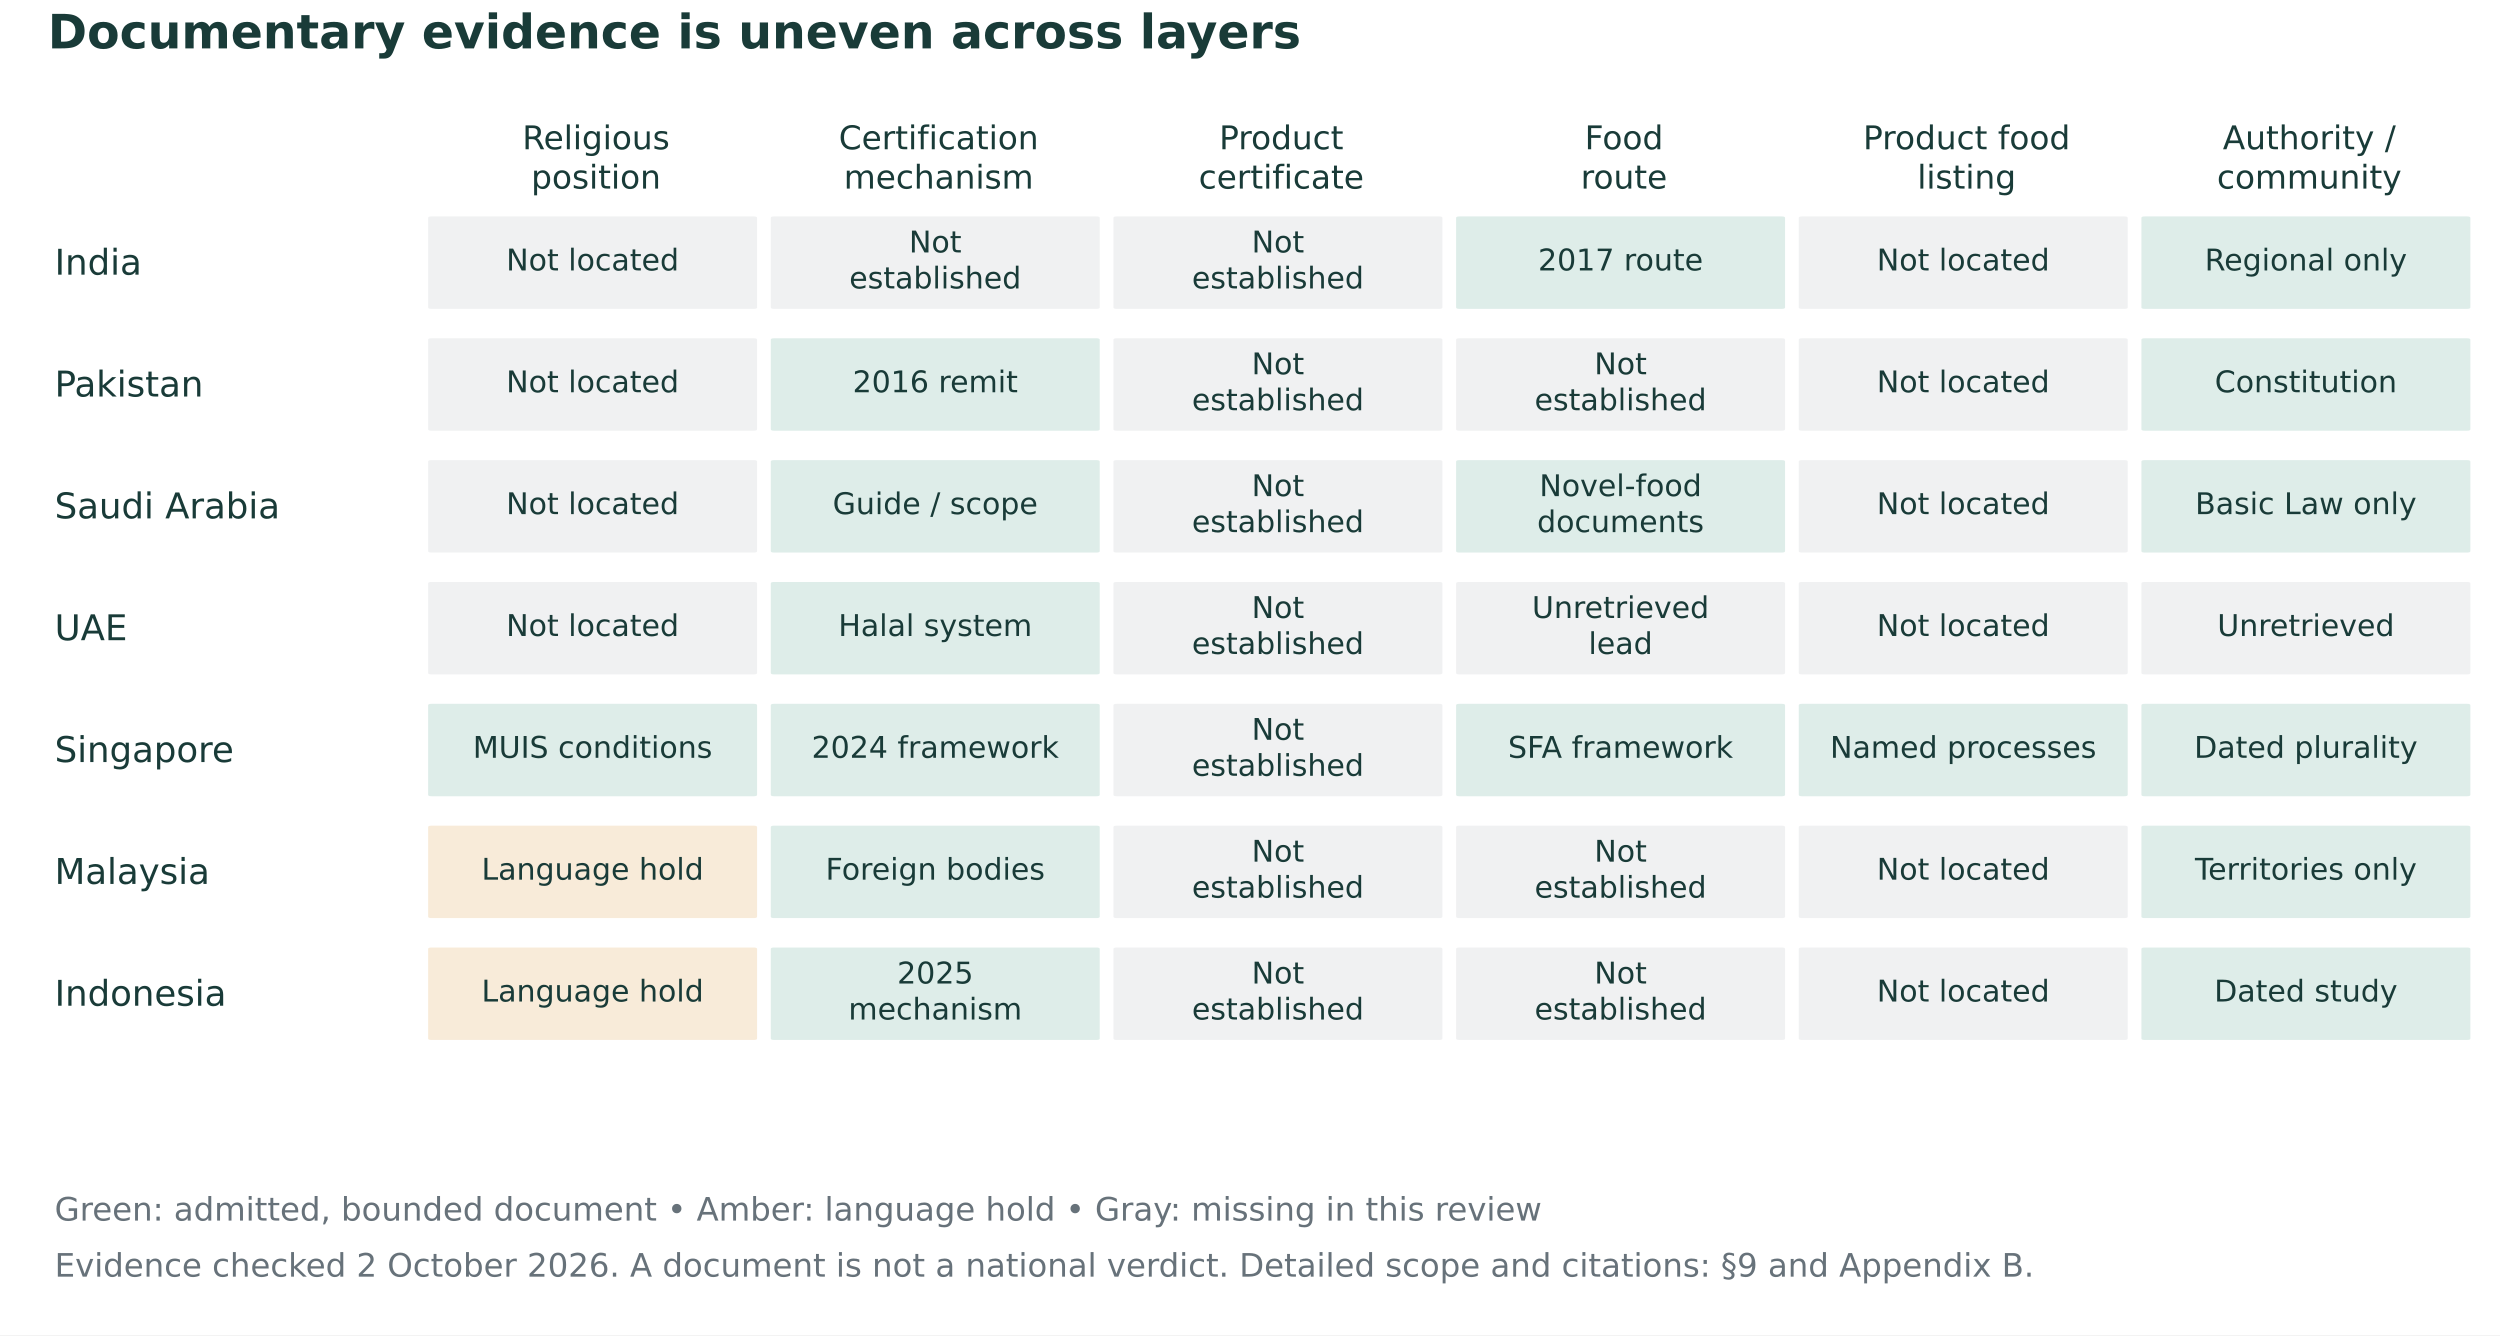
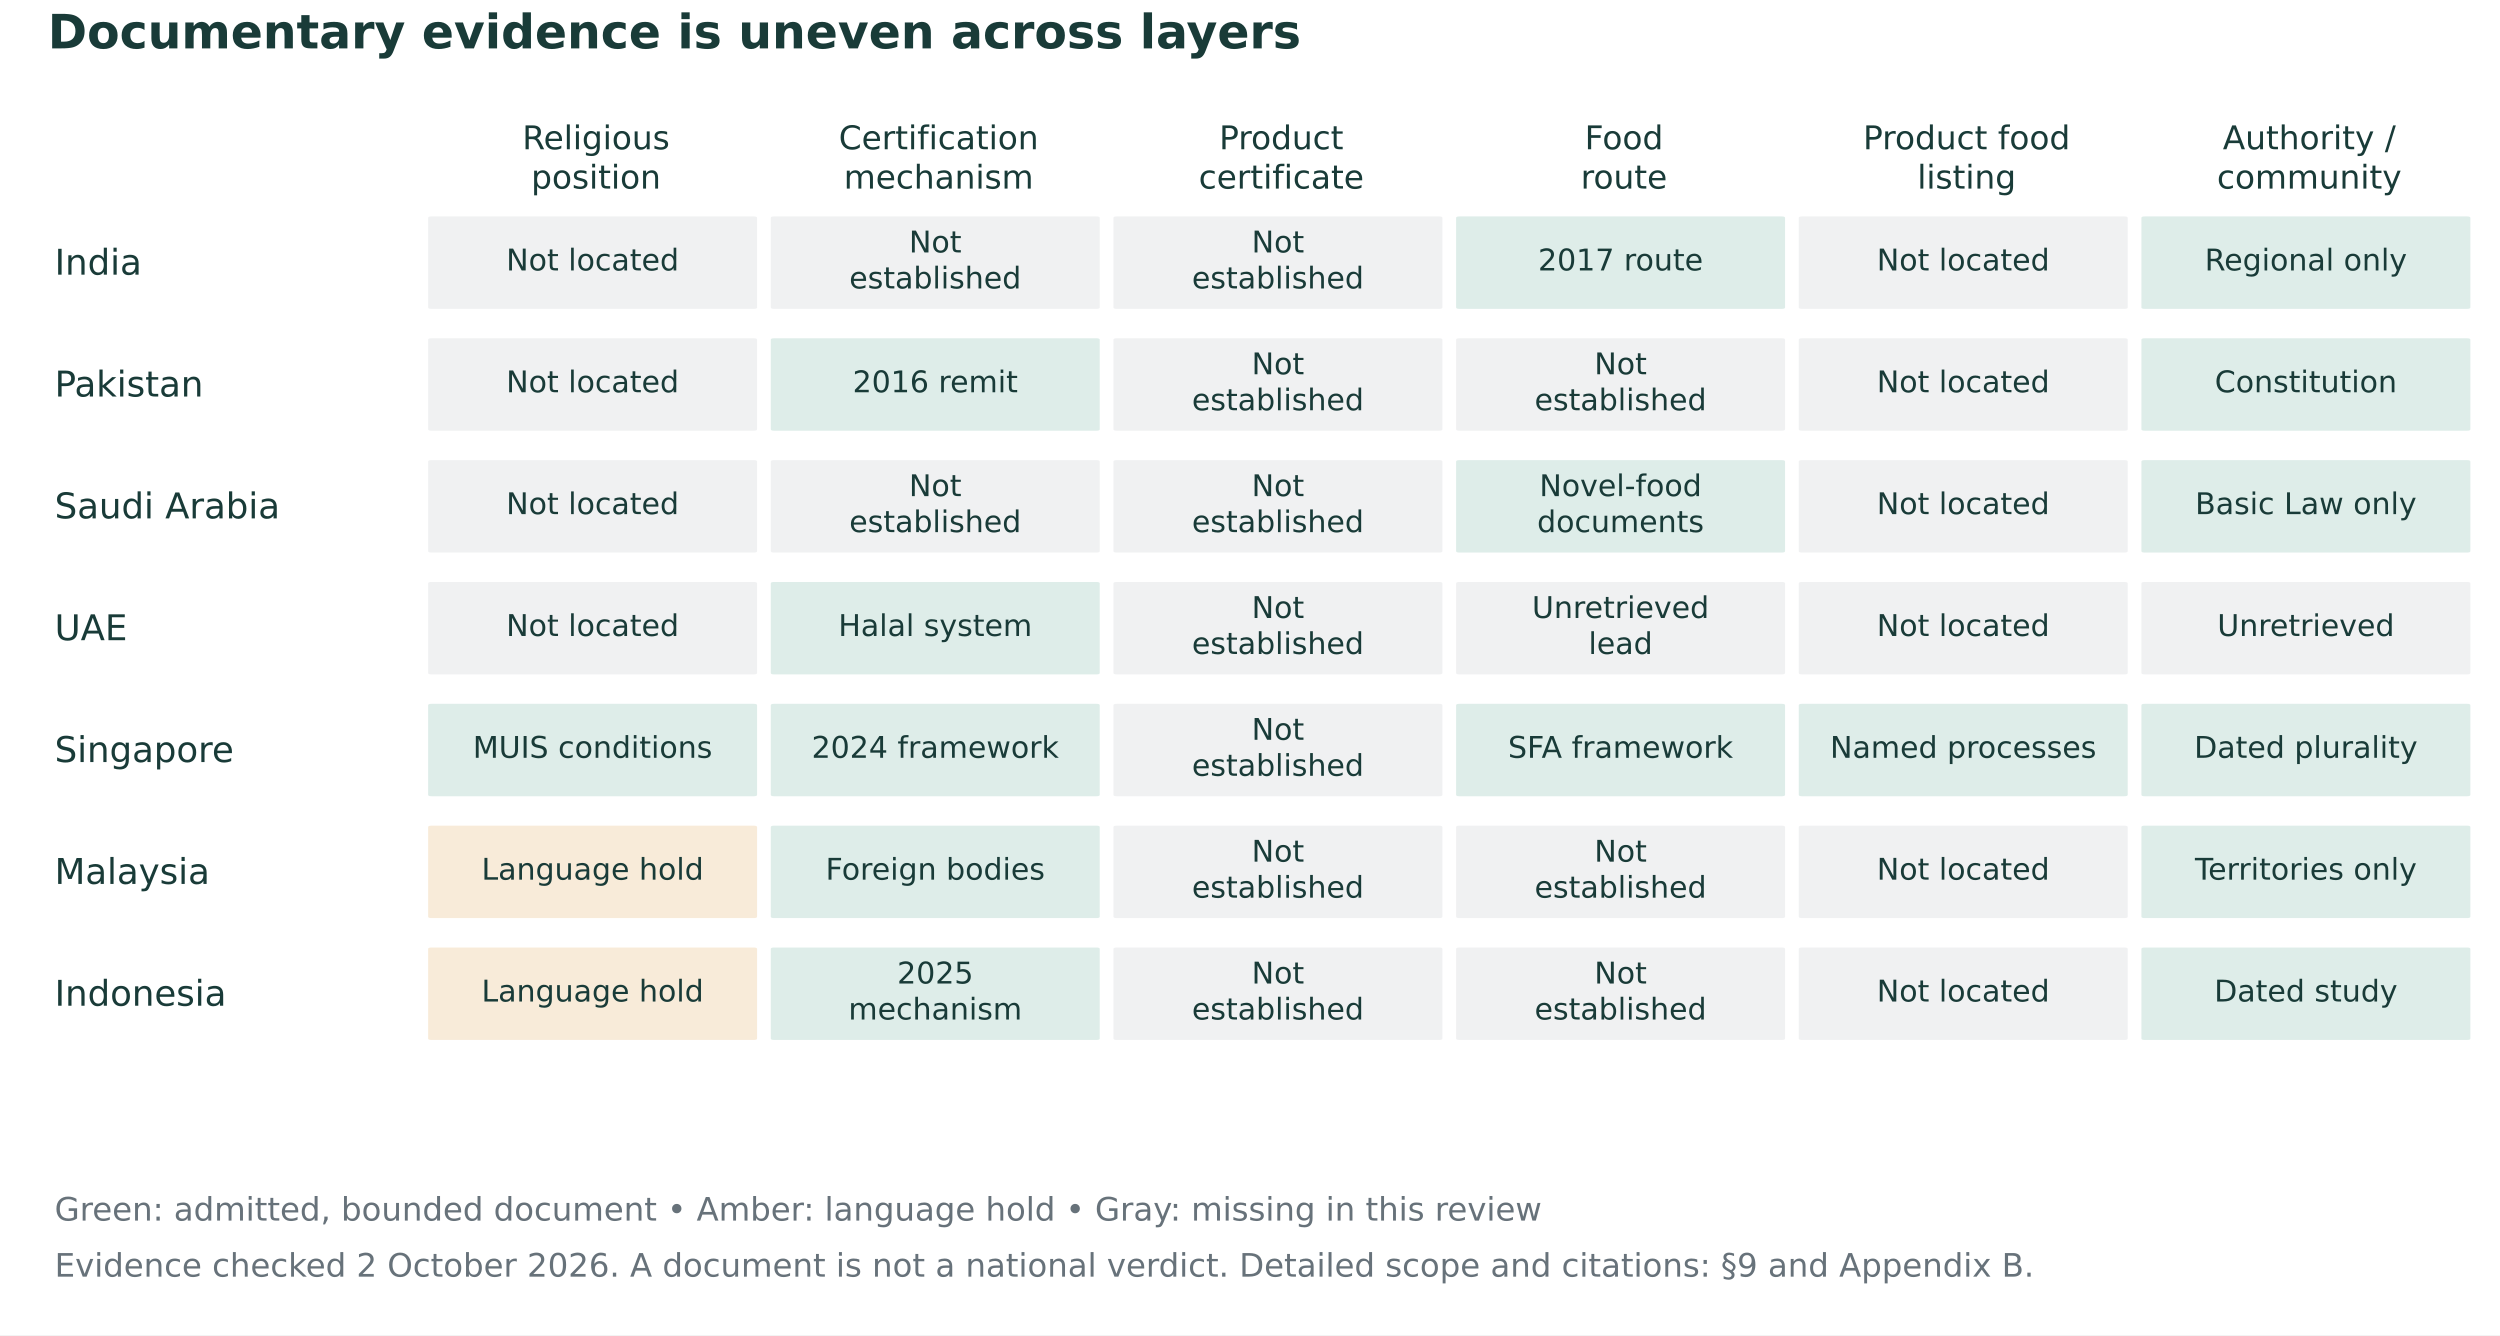
<svg xmlns="http://www.w3.org/2000/svg" width="633.6pt" height="338.4pt" viewBox="0 0 633.6 338.4" version="1.1">
  <defs>
    <style type="text/css">*{stroke-linejoin: round; stroke-linecap: butt}</style>
  </defs>
  <g id="figure_1">
    <g id="patch_1">
      <path d="M 0 338.4  L 633.6 338.4  L 633.6 0  L 0 0  z " style="fill: #ffffff" />
    </g>
    <g id="axes_1">
      <g id="patch_2">
        <path d="M 109.374 78.279  L 191.006 78.279  Q 191.874 78.279 191.874 77.924  L 191.874 55.207  Q 191.874 54.852 191.006 54.852  L 109.374 54.852  Q 108.505 54.852 108.505 55.207  L 108.505 77.924  Q 108.505 78.279 109.374 78.279  z " clip-path="url(#p92f031b529)" style="fill: #f0f1f2" />
      </g>
      <g id="patch_3">
        <path d="M 196.217 78.279  L 277.849 78.279  Q 278.718 78.279 278.718 77.924  L 278.718 55.207  Q 278.718 54.852 277.849 54.852  L 196.217 54.852  Q 195.348 54.852 195.348 55.207  L 195.348 77.924  Q 195.348 78.279 196.217 78.279  z " clip-path="url(#p92f031b529)" style="fill: #f0f1f2" />
      </g>
      <g id="patch_4">
        <path d="M 283.06 78.279  L 364.692 78.279  Q 365.561 78.279 365.561 77.924  L 365.561 55.207  Q 365.561 54.852 364.692 54.852  L 283.06 54.852  Q 282.191 54.852 282.191 55.207  L 282.191 77.924  Q 282.191 78.279 283.06 78.279  z " clip-path="url(#p92f031b529)" style="fill: #f0f1f2" />
      </g>
      <g id="patch_5">
        <path d="M 369.903 78.279  L 451.535 78.279  Q 452.404 78.279 452.404 77.924  L 452.404 55.207  Q 452.404 54.852 451.535 54.852  L 369.903 54.852  Q 369.034 54.852 369.034 55.207  L 369.034 77.924  Q 369.034 78.279 369.903 78.279  z " clip-path="url(#p92f031b529)" style="fill: #deede9" />
      </g>
      <g id="patch_6">
        <path d="M 456.746 78.279  L 538.378 78.279  Q 539.247 78.279 539.247 77.924  L 539.247 55.207  Q 539.247 54.852 538.378 54.852  L 456.746 54.852  Q 455.877 54.852 455.877 55.207  L 455.877 77.924  Q 455.877 78.279 456.746 78.279  z " clip-path="url(#p92f031b529)" style="fill: #f0f1f2" />
      </g>
      <g id="patch_7">
        <path d="M 543.589 78.279  L 625.221 78.279  Q 626.09 78.279 626.09 77.924  L 626.09 55.207  Q 626.09 54.852 625.221 54.852  L 543.589 54.852  Q 542.72 54.852 542.72 55.207  L 542.72 77.924  Q 542.72 78.279 543.589 78.279  z " clip-path="url(#p92f031b529)" style="fill: #deede9" />
      </g>
      <g id="patch_8">
        <path d="M 109.374 109.16  L 191.006 109.16  Q 191.874 109.16 191.874 108.805  L 191.874 86.088  Q 191.874 85.733 191.006 85.733  L 109.374 85.733  Q 108.505 85.733 108.505 86.088  L 108.505 108.805  Q 108.505 109.16 109.374 109.16  z " clip-path="url(#p92f031b529)" style="fill: #f0f1f2" />
      </g>
      <g id="patch_9">
        <path d="M 196.217 109.16  L 277.849 109.16  Q 278.718 109.16 278.718 108.805  L 278.718 86.088  Q 278.718 85.733 277.849 85.733  L 196.217 85.733  Q 195.348 85.733 195.348 86.088  L 195.348 108.805  Q 195.348 109.16 196.217 109.16  z " clip-path="url(#p92f031b529)" style="fill: #deede9" />
      </g>
      <g id="patch_10">
        <path d="M 283.06 109.16  L 364.692 109.16  Q 365.561 109.16 365.561 108.805  L 365.561 86.088  Q 365.561 85.733 364.692 85.733  L 283.06 85.733  Q 282.191 85.733 282.191 86.088  L 282.191 108.805  Q 282.191 109.16 283.06 109.16  z " clip-path="url(#p92f031b529)" style="fill: #f0f1f2" />
      </g>
      <g id="patch_11">
        <path d="M 369.903 109.16  L 451.535 109.16  Q 452.404 109.16 452.404 108.805  L 452.404 86.088  Q 452.404 85.733 451.535 85.733  L 369.903 85.733  Q 369.034 85.733 369.034 86.088  L 369.034 108.805  Q 369.034 109.16 369.903 109.16  z " clip-path="url(#p92f031b529)" style="fill: #f0f1f2" />
      </g>
      <g id="patch_12">
        <path d="M 456.746 109.16  L 538.378 109.16  Q 539.247 109.16 539.247 108.805  L 539.247 86.088  Q 539.247 85.733 538.378 85.733  L 456.746 85.733  Q 455.877 85.733 455.877 86.088  L 455.877 108.805  Q 455.877 109.16 456.746 109.16  z " clip-path="url(#p92f031b529)" style="fill: #f0f1f2" />
      </g>
      <g id="patch_13">
        <path d="M 543.589 109.16  L 625.221 109.16  Q 626.09 109.16 626.09 108.805  L 626.09 86.088  Q 626.09 85.733 625.221 85.733  L 543.589 85.733  Q 542.72 85.733 542.72 86.088  L 542.72 108.805  Q 542.72 109.16 543.589 109.16  z " clip-path="url(#p92f031b529)" style="fill: #deede9" />
      </g>
      <g id="patch_14">
        <path d="M 109.374 140.041  L 191.006 140.041  Q 191.874 140.041 191.874 139.686  L 191.874 116.969  Q 191.874 116.614 191.006 116.614  L 109.374 116.614  Q 108.505 116.614 108.505 116.969  L 108.505 139.686  Q 108.505 140.041 109.374 140.041  z " clip-path="url(#p92f031b529)" style="fill: #f0f1f2" />
      </g>
      <g id="patch_15">
-         <path d="M 196.217 140.041  L 277.849 140.041  Q 278.718 140.041 278.718 139.686  L 278.718 116.969  Q 278.718 116.614 277.849 116.614  L 196.217 116.614  Q 195.348 116.614 195.348 116.969  L 195.348 139.686  Q 195.348 140.041 196.217 140.041  z " clip-path="url(#p92f031b529)" style="fill: #deede9" />
+         <path d="M 196.217 140.041  L 277.849 140.041  Q 278.718 140.041 278.718 139.686  L 278.718 116.969  Q 278.718 116.614 277.849 116.614  L 196.217 116.614  Q 195.348 116.614 195.348 116.969  L 195.348 139.686  Q 195.348 140.041 196.217 140.041  z " clip-path="url(#p92f031b529)" style="fill: #f0f1f2" />
      </g>
      <g id="patch_16">
        <path d="M 283.06 140.041  L 364.692 140.041  Q 365.561 140.041 365.561 139.686  L 365.561 116.969  Q 365.561 116.614 364.692 116.614  L 283.06 116.614  Q 282.191 116.614 282.191 116.969  L 282.191 139.686  Q 282.191 140.041 283.06 140.041  z " clip-path="url(#p92f031b529)" style="fill: #f0f1f2" />
      </g>
      <g id="patch_17">
        <path d="M 369.903 140.041  L 451.535 140.041  Q 452.404 140.041 452.404 139.686  L 452.404 116.969  Q 452.404 116.614 451.535 116.614  L 369.903 116.614  Q 369.034 116.614 369.034 116.969  L 369.034 139.686  Q 369.034 140.041 369.903 140.041  z " clip-path="url(#p92f031b529)" style="fill: #deede9" />
      </g>
      <g id="patch_18">
        <path d="M 456.746 140.041  L 538.378 140.041  Q 539.247 140.041 539.247 139.686  L 539.247 116.969  Q 539.247 116.614 538.378 116.614  L 456.746 116.614  Q 455.877 116.614 455.877 116.969  L 455.877 139.686  Q 455.877 140.041 456.746 140.041  z " clip-path="url(#p92f031b529)" style="fill: #f0f1f2" />
      </g>
      <g id="patch_19">
        <path d="M 543.589 140.041  L 625.221 140.041  Q 626.09 140.041 626.09 139.686  L 626.09 116.969  Q 626.09 116.614 625.221 116.614  L 543.589 116.614  Q 542.72 116.614 542.72 116.969  L 542.72 139.686  Q 542.72 140.041 543.589 140.041  z " clip-path="url(#p92f031b529)" style="fill: #deede9" />
      </g>
      <g id="patch_20">
        <path d="M 109.374 170.921  L 191.006 170.921  Q 191.874 170.921 191.874 170.566  L 191.874 147.85  Q 191.874 147.495 191.006 147.495  L 109.374 147.495  Q 108.505 147.495 108.505 147.85  L 108.505 170.566  Q 108.505 170.921 109.374 170.921  z " clip-path="url(#p92f031b529)" style="fill: #f0f1f2" />
      </g>
      <g id="patch_21">
        <path d="M 196.217 170.921  L 277.849 170.921  Q 278.718 170.921 278.718 170.566  L 278.718 147.85  Q 278.718 147.495 277.849 147.495  L 196.217 147.495  Q 195.348 147.495 195.348 147.85  L 195.348 170.566  Q 195.348 170.921 196.217 170.921  z " clip-path="url(#p92f031b529)" style="fill: #deede9" />
      </g>
      <g id="patch_22">
        <path d="M 283.06 170.921  L 364.692 170.921  Q 365.561 170.921 365.561 170.566  L 365.561 147.85  Q 365.561 147.495 364.692 147.495  L 283.06 147.495  Q 282.191 147.495 282.191 147.85  L 282.191 170.566  Q 282.191 170.921 283.06 170.921  z " clip-path="url(#p92f031b529)" style="fill: #f0f1f2" />
      </g>
      <g id="patch_23">
        <path d="M 369.903 170.921  L 451.535 170.921  Q 452.404 170.921 452.404 170.566  L 452.404 147.85  Q 452.404 147.495 451.535 147.495  L 369.903 147.495  Q 369.034 147.495 369.034 147.85  L 369.034 170.566  Q 369.034 170.921 369.903 170.921  z " clip-path="url(#p92f031b529)" style="fill: #f0f1f2" />
      </g>
      <g id="patch_24">
        <path d="M 456.746 170.921  L 538.378 170.921  Q 539.247 170.921 539.247 170.566  L 539.247 147.85  Q 539.247 147.495 538.378 147.495  L 456.746 147.495  Q 455.877 147.495 455.877 147.85  L 455.877 170.566  Q 455.877 170.921 456.746 170.921  z " clip-path="url(#p92f031b529)" style="fill: #f0f1f2" />
      </g>
      <g id="patch_25">
        <path d="M 543.589 170.921  L 625.221 170.921  Q 626.09 170.921 626.09 170.566  L 626.09 147.85  Q 626.09 147.495 625.221 147.495  L 543.589 147.495  Q 542.72 147.495 542.72 147.85  L 542.72 170.566  Q 542.72 170.921 543.589 170.921  z " clip-path="url(#p92f031b529)" style="fill: #f0f1f2" />
      </g>
      <g id="patch_26">
        <path d="M 109.374 201.802  L 191.006 201.802  Q 191.874 201.802 191.874 201.447  L 191.874 178.73  Q 191.874 178.375 191.006 178.375  L 109.374 178.375  Q 108.505 178.375 108.505 178.73  L 108.505 201.447  Q 108.505 201.802 109.374 201.802  z " clip-path="url(#p92f031b529)" style="fill: #deede9" />
      </g>
      <g id="patch_27">
        <path d="M 196.217 201.802  L 277.849 201.802  Q 278.718 201.802 278.718 201.447  L 278.718 178.73  Q 278.718 178.375 277.849 178.375  L 196.217 178.375  Q 195.348 178.375 195.348 178.73  L 195.348 201.447  Q 195.348 201.802 196.217 201.802  z " clip-path="url(#p92f031b529)" style="fill: #deede9" />
      </g>
      <g id="patch_28">
        <path d="M 283.06 201.802  L 364.692 201.802  Q 365.561 201.802 365.561 201.447  L 365.561 178.73  Q 365.561 178.375 364.692 178.375  L 283.06 178.375  Q 282.191 178.375 282.191 178.73  L 282.191 201.447  Q 282.191 201.802 283.06 201.802  z " clip-path="url(#p92f031b529)" style="fill: #f0f1f2" />
      </g>
      <g id="patch_29">
        <path d="M 369.903 201.802  L 451.535 201.802  Q 452.404 201.802 452.404 201.447  L 452.404 178.73  Q 452.404 178.375 451.535 178.375  L 369.903 178.375  Q 369.034 178.375 369.034 178.73  L 369.034 201.447  Q 369.034 201.802 369.903 201.802  z " clip-path="url(#p92f031b529)" style="fill: #deede9" />
      </g>
      <g id="patch_30">
        <path d="M 456.746 201.802  L 538.378 201.802  Q 539.247 201.802 539.247 201.447  L 539.247 178.73  Q 539.247 178.375 538.378 178.375  L 456.746 178.375  Q 455.877 178.375 455.877 178.73  L 455.877 201.447  Q 455.877 201.802 456.746 201.802  z " clip-path="url(#p92f031b529)" style="fill: #deede9" />
      </g>
      <g id="patch_31">
        <path d="M 543.589 201.802  L 625.221 201.802  Q 626.09 201.802 626.09 201.447  L 626.09 178.73  Q 626.09 178.375 625.221 178.375  L 543.589 178.375  Q 542.72 178.375 542.72 178.73  L 542.72 201.447  Q 542.72 201.802 543.589 201.802  z " clip-path="url(#p92f031b529)" style="fill: #deede9" />
      </g>
      <g id="patch_32">
        <path d="M 109.374 232.683  L 191.006 232.683  Q 191.874 232.683 191.874 232.328  L 191.874 209.611  Q 191.874 209.256 191.006 209.256  L 109.374 209.256  Q 108.505 209.256 108.505 209.611  L 108.505 232.328  Q 108.505 232.683 109.374 232.683  z " clip-path="url(#p92f031b529)" style="fill: #f8ebd9" />
      </g>
      <g id="patch_33">
        <path d="M 196.217 232.683  L 277.849 232.683  Q 278.718 232.683 278.718 232.328  L 278.718 209.611  Q 278.718 209.256 277.849 209.256  L 196.217 209.256  Q 195.348 209.256 195.348 209.611  L 195.348 232.328  Q 195.348 232.683 196.217 232.683  z " clip-path="url(#p92f031b529)" style="fill: #deede9" />
      </g>
      <g id="patch_34">
        <path d="M 283.06 232.683  L 364.692 232.683  Q 365.561 232.683 365.561 232.328  L 365.561 209.611  Q 365.561 209.256 364.692 209.256  L 283.06 209.256  Q 282.191 209.256 282.191 209.611  L 282.191 232.328  Q 282.191 232.683 283.06 232.683  z " clip-path="url(#p92f031b529)" style="fill: #f0f1f2" />
      </g>
      <g id="patch_35">
        <path d="M 369.903 232.683  L 451.535 232.683  Q 452.404 232.683 452.404 232.328  L 452.404 209.611  Q 452.404 209.256 451.535 209.256  L 369.903 209.256  Q 369.034 209.256 369.034 209.611  L 369.034 232.328  Q 369.034 232.683 369.903 232.683  z " clip-path="url(#p92f031b529)" style="fill: #f0f1f2" />
      </g>
      <g id="patch_36">
        <path d="M 456.746 232.683  L 538.378 232.683  Q 539.247 232.683 539.247 232.328  L 539.247 209.611  Q 539.247 209.256 538.378 209.256  L 456.746 209.256  Q 455.877 209.256 455.877 209.611  L 455.877 232.328  Q 455.877 232.683 456.746 232.683  z " clip-path="url(#p92f031b529)" style="fill: #f0f1f2" />
      </g>
      <g id="patch_37">
        <path d="M 543.589 232.683  L 625.221 232.683  Q 626.09 232.683 626.09 232.328  L 626.09 209.611  Q 626.09 209.256 625.221 209.256  L 543.589 209.256  Q 542.72 209.256 542.72 209.611  L 542.72 232.328  Q 542.72 232.683 543.589 232.683  z " clip-path="url(#p92f031b529)" style="fill: #deede9" />
      </g>
      <g id="patch_38">
        <path d="M 109.374 263.564  L 191.006 263.564  Q 191.874 263.564 191.874 263.209  L 191.874 240.492  Q 191.874 240.137 191.006 240.137  L 109.374 240.137  Q 108.505 240.137 108.505 240.492  L 108.505 263.209  Q 108.505 263.564 109.374 263.564  z " clip-path="url(#p92f031b529)" style="fill: #f8ebd9" />
      </g>
      <g id="patch_39">
        <path d="M 196.217 263.564  L 277.849 263.564  Q 278.718 263.564 278.718 263.209  L 278.718 240.492  Q 278.718 240.137 277.849 240.137  L 196.217 240.137  Q 195.348 240.137 195.348 240.492  L 195.348 263.209  Q 195.348 263.564 196.217 263.564  z " clip-path="url(#p92f031b529)" style="fill: #deede9" />
      </g>
      <g id="patch_40">
        <path d="M 283.06 263.564  L 364.692 263.564  Q 365.561 263.564 365.561 263.209  L 365.561 240.492  Q 365.561 240.137 364.692 240.137  L 283.06 240.137  Q 282.191 240.137 282.191 240.492  L 282.191 263.209  Q 282.191 263.564 283.06 263.564  z " clip-path="url(#p92f031b529)" style="fill: #f0f1f2" />
      </g>
      <g id="patch_41">
        <path d="M 369.903 263.564  L 451.535 263.564  Q 452.404 263.564 452.404 263.209  L 452.404 240.492  Q 452.404 240.137 451.535 240.137  L 369.903 240.137  Q 369.034 240.137 369.034 240.492  L 369.034 263.209  Q 369.034 263.564 369.903 263.564  z " clip-path="url(#p92f031b529)" style="fill: #f0f1f2" />
      </g>
      <g id="patch_42">
        <path d="M 456.746 263.564  L 538.378 263.564  Q 539.247 263.564 539.247 263.209  L 539.247 240.492  Q 539.247 240.137 538.378 240.137  L 456.746 240.137  Q 455.877 240.137 455.877 240.492  L 455.877 263.209  Q 455.877 263.564 456.746 263.564  z " clip-path="url(#p92f031b529)" style="fill: #f0f1f2" />
      </g>
      <g id="patch_43">
        <path d="M 543.589 263.564  L 625.221 263.564  Q 626.09 263.564 626.09 263.209  L 626.09 240.492  Q 626.09 240.137 625.221 240.137  L 543.589 240.137  Q 542.72 240.137 542.72 240.492  L 542.72 263.209  Q 542.72 263.564 543.589 263.564  z " clip-path="url(#p92f031b529)" style="fill: #deede9" />
      </g>
      <g id="text_1">
        <text style="font-weight: 700; font-size: 12px; font-family: 'DejaVu Sans'; text-anchor: start; fill: #193b38" x="12.109" y="12.258" transform="rotate(-0 12.10929 12.2578)">Documentary evidence is uneven across layers</text>
      </g>
      <g id="text_2">
        <text style="font-size: 8.3px; font-family: 'DejaVu Sans'; fill: #193b38" transform="translate(132.3826 37.82922)">Religious</text>
        <text style="font-size: 8.3px; font-family: 'DejaVu Sans'; fill: #193b38" transform="translate(134.6203 47.79149)">position</text>
      </g>
      <g id="text_3">
        <text style="font-size: 8.3px; font-family: 'DejaVu Sans'; fill: #193b38" transform="translate(212.5759 37.82922)">Certification</text>
        <text style="font-size: 8.3px; font-family: 'DejaVu Sans'; fill: #193b38" transform="translate(213.8631 47.79149)">mechanism</text>
      </g>
      <g id="text_4">
        <text style="font-size: 8.3px; font-family: 'DejaVu Sans'; fill: #193b38" transform="translate(308.9873 37.82922)">Product</text>
        <text style="font-size: 8.3px; font-family: 'DejaVu Sans'; fill: #193b38" transform="translate(303.8037 47.79149)">certificate</text>
      </g>
      <g id="text_5">
        <text style="font-size: 8.3px; font-family: 'DejaVu Sans'; fill: #193b38" transform="translate(401.6352 37.82955)">Food</text>
        <text style="font-size: 8.3px; font-family: 'DejaVu Sans'; fill: #193b38" transform="translate(400.623 47.79117)">route</text>
      </g>
      <g id="text_6">
        <text style="font-size: 8.3px; font-family: 'DejaVu Sans'; fill: #193b38" transform="translate(472.1805 37.82922)">Product food</text>
        <text style="font-size: 8.3px; font-family: 'DejaVu Sans'; fill: #193b38" transform="translate(485.9183 47.79149)">listing</text>
      </g>
      <g id="text_7">
        <text style="font-size: 8.3px; font-family: 'DejaVu Sans'; fill: #193b38" transform="translate(563.3493 37.82922)">Authority /</text>
        <text style="font-size: 8.3px; font-family: 'DejaVu Sans'; fill: #193b38" transform="translate(561.8715 47.79149)">community</text>
      </g>
      <g id="text_8">
        <text style="font-size: 9px; font-family: 'DejaVu Sans'; text-anchor: start; fill: #193b38" x="13.846" y="69.614" transform="rotate(-0 13.84615 69.61363)">India</text>
      </g>
      <g id="text_9">
        <text style="font-size: 7.6px; font-family: 'DejaVu Sans'; text-anchor: middle; fill: #193b38" x="150.19" y="68.54" transform="rotate(-0 150.1898 68.54)">Not located</text>
      </g>
      <g id="text_10">
        <text style="font-size: 7.6px; font-family: 'DejaVu Sans'; fill: #193b38" transform="translate(230.3751 63.97867)">Not</text>
        <text style="font-size: 7.6px; font-family: 'DejaVu Sans'; fill: #193b38" transform="translate(215.2345 73.10075)">established</text>
      </g>
      <g id="text_11">
        <text style="font-size: 7.6px; font-family: 'DejaVu Sans'; fill: #193b38" transform="translate(317.2182 63.97867)">Not</text>
        <text style="font-size: 7.6px; font-family: 'DejaVu Sans'; fill: #193b38" transform="translate(302.0776 73.10075)">established</text>
      </g>
      <g id="text_12">
        <text style="font-size: 7.6px; font-family: 'DejaVu Sans'; text-anchor: middle; fill: #193b38" x="410.719" y="68.54" transform="rotate(-0 410.719 68.53971)">2017 route</text>
      </g>
      <g id="text_13">
        <text style="font-size: 7.6px; font-family: 'DejaVu Sans'; text-anchor: middle; fill: #193b38" x="497.562" y="68.54" transform="rotate(-0 497.5621 68.54)">Not located</text>
      </g>
      <g id="text_14">
        <text style="font-size: 7.6px; font-family: 'DejaVu Sans'; text-anchor: middle; fill: #193b38" x="584.405" y="68.54" transform="rotate(-0 584.4052 68.54)">Regional only</text>
      </g>
      <g id="text_15">
        <text style="font-size: 9px; font-family: 'DejaVu Sans'; text-anchor: start; fill: #193b38" x="13.846" y="100.494" transform="rotate(-0 13.84615 100.4945)">Pakistan</text>
      </g>
      <g id="text_16">
        <text style="font-size: 7.6px; font-family: 'DejaVu Sans'; text-anchor: middle; fill: #193b38" x="150.19" y="99.421" transform="rotate(-0 150.1898 99.42084)">Not located</text>
      </g>
      <g id="text_17">
        <text style="font-size: 7.6px; font-family: 'DejaVu Sans'; text-anchor: middle; fill: #193b38" x="237.033" y="99.421" transform="rotate(-0 237.0329 99.42084)">2016 remit</text>
      </g>
      <g id="text_18">
        <text style="font-size: 7.6px; font-family: 'DejaVu Sans'; fill: #193b38" transform="translate(317.2182 94.85951)">Not</text>
        <text style="font-size: 7.6px; font-family: 'DejaVu Sans'; fill: #193b38" transform="translate(302.0776 103.9816)">established</text>
      </g>
      <g id="text_19">
        <text style="font-size: 7.6px; font-family: 'DejaVu Sans'; fill: #193b38" transform="translate(404.0613 94.85951)">Not</text>
        <text style="font-size: 7.6px; font-family: 'DejaVu Sans'; fill: #193b38" transform="translate(388.9207 103.9816)">established</text>
      </g>
      <g id="text_20">
        <text style="font-size: 7.6px; font-family: 'DejaVu Sans'; text-anchor: middle; fill: #193b38" x="497.562" y="99.421" transform="rotate(-0 497.5621 99.42084)">Not located</text>
      </g>
      <g id="text_21">
        <text style="font-size: 7.6px; font-family: 'DejaVu Sans'; text-anchor: middle; fill: #193b38" x="584.405" y="99.421" transform="rotate(-0 584.4052 99.42084)">Constitution</text>
      </g>
      <g id="text_22">
        <text style="font-size: 9px; font-family: 'DejaVu Sans'; text-anchor: start; fill: #193b38" x="13.846" y="131.375" transform="rotate(-0 13.84615 131.3753)">Saudi Arabia</text>
      </g>
      <g id="text_23">
        <text style="font-size: 7.6px; font-family: 'DejaVu Sans'; text-anchor: middle; fill: #193b38" x="150.19" y="130.302" transform="rotate(-0 150.1898 130.3017)">Not located</text>
      </g>
      <g id="text_24">
-         <text style="font-size: 7.6px; font-family: 'DejaVu Sans'; text-anchor: middle; fill: #193b38" x="237.033" y="130.302" transform="rotate(-0 237.0329 130.3017)">Guide / scope</text>
+         <text style="font-size: 7.6px; font-family: 'DejaVu Sans'; fill: #193b38" transform="translate(230.3751 125.7403)">Not</text>
+         <text style="font-size: 7.6px; font-family: 'DejaVu Sans'; fill: #193b38" transform="translate(215.2345 134.8624)">established</text>
      </g>
      <g id="text_25">
        <text style="font-size: 7.6px; font-family: 'DejaVu Sans'; fill: #193b38" transform="translate(317.2182 125.7403)">Not</text>
        <text style="font-size: 7.6px; font-family: 'DejaVu Sans'; fill: #193b38" transform="translate(302.0776 134.8624)">established</text>
      </g>
      <g id="text_26">
        <text style="font-size: 7.6px; font-family: 'DejaVu Sans'; fill: #193b38" transform="translate(390.1367 125.7406)">Novel-food</text>
        <text style="font-size: 7.6px; font-family: 'DejaVu Sans'; fill: #193b38" transform="translate(389.5667 134.8627)">documents</text>
      </g>
      <g id="text_27">
        <text style="font-size: 7.6px; font-family: 'DejaVu Sans'; text-anchor: middle; fill: #193b38" x="497.562" y="130.302" transform="rotate(-0 497.5621 130.3017)">Not located</text>
      </g>
      <g id="text_28">
        <text style="font-size: 7.6px; font-family: 'DejaVu Sans'; text-anchor: middle; fill: #193b38" x="584.405" y="130.302" transform="rotate(-0 584.4052 130.3017)">Basic Law only</text>
      </g>
      <g id="text_29">
        <text style="font-size: 9px; font-family: 'DejaVu Sans'; text-anchor: start; fill: #193b38" x="13.846" y="162.256" transform="rotate(-0 13.84615 162.2558)">UAE</text>
      </g>
      <g id="text_30">
        <text style="font-size: 7.6px; font-family: 'DejaVu Sans'; text-anchor: middle; fill: #193b38" x="150.19" y="161.183" transform="rotate(-0 150.1898 161.1825)">Not located</text>
      </g>
      <g id="text_31">
        <text style="font-size: 7.6px; font-family: 'DejaVu Sans'; text-anchor: middle; fill: #193b38" x="237.033" y="161.183" transform="rotate(-0 237.0329 161.1825)">Halal system</text>
      </g>
      <g id="text_32">
        <text style="font-size: 7.6px; font-family: 'DejaVu Sans'; fill: #193b38" transform="translate(317.2182 156.6212)">Not</text>
        <text style="font-size: 7.6px; font-family: 'DejaVu Sans'; fill: #193b38" transform="translate(302.0776 165.7433)">established</text>
      </g>
      <g id="text_33">
        <text style="font-size: 7.6px; font-family: 'DejaVu Sans'; fill: #193b38" transform="translate(388.2675 156.6215)">Unretrieved</text>
        <text style="font-size: 7.6px; font-family: 'DejaVu Sans'; fill: #193b38" transform="translate(402.584 165.7436)">lead</text>
      </g>
      <g id="text_34">
        <text style="font-size: 7.6px; font-family: 'DejaVu Sans'; text-anchor: middle; fill: #193b38" x="497.562" y="161.183" transform="rotate(-0 497.5621 161.1825)">Not located</text>
      </g>
      <g id="text_35">
        <text style="font-size: 7.6px; font-family: 'DejaVu Sans'; text-anchor: middle; fill: #193b38" x="584.405" y="161.183" transform="rotate(-0 584.4052 161.1825)">Unretrieved</text>
      </g>
      <g id="text_36">
        <text style="font-size: 9px; font-family: 'DejaVu Sans'; text-anchor: start; fill: #193b38" x="13.846" y="193.137" transform="rotate(-0 13.84615 193.137)">Singapore</text>
      </g>
      <g id="text_37">
        <text style="font-size: 7.6px; font-family: 'DejaVu Sans'; text-anchor: middle; fill: #193b38" x="150.19" y="192.063" transform="rotate(-0 150.1898 192.0634)">MUIS conditions</text>
      </g>
      <g id="text_38">
        <text style="font-size: 7.6px; font-family: 'DejaVu Sans'; text-anchor: middle; fill: #193b38" x="237.033" y="192.063" transform="rotate(-0 237.0329 192.0634)">2024 framework</text>
      </g>
      <g id="text_39">
        <text style="font-size: 7.6px; font-family: 'DejaVu Sans'; fill: #193b38" transform="translate(317.2182 187.502)">Not</text>
        <text style="font-size: 7.6px; font-family: 'DejaVu Sans'; fill: #193b38" transform="translate(302.0776 196.6241)">established</text>
      </g>
      <g id="text_40">
        <text style="font-size: 7.6px; font-family: 'DejaVu Sans'; text-anchor: middle; fill: #193b38" x="410.719" y="192.063" transform="rotate(-0 410.719 192.0634)">SFA framework</text>
      </g>
      <g id="text_41">
        <text style="font-size: 7.6px; font-family: 'DejaVu Sans'; text-anchor: middle; fill: #193b38" x="497.562" y="192.063" transform="rotate(-0 497.5621 192.0634)">Named processes</text>
      </g>
      <g id="text_42">
        <text style="font-size: 7.6px; font-family: 'DejaVu Sans'; text-anchor: middle; fill: #193b38" x="584.405" y="192.063" transform="rotate(-0 584.4052 192.0634)">Dated plurality</text>
      </g>
      <g id="text_43">
        <text style="font-size: 9px; font-family: 'DejaVu Sans'; text-anchor: start; fill: #193b38" x="13.846" y="224.018" transform="rotate(-0 13.84615 224.0178)">Malaysia</text>
      </g>
      <g id="text_44">
        <text style="font-size: 7.6px; font-family: 'DejaVu Sans'; text-anchor: middle; fill: #193b38" x="150.19" y="222.944" transform="rotate(-0 150.1898 222.9442)">Language hold</text>
      </g>
      <g id="text_45">
        <text style="font-size: 7.6px; font-family: 'DejaVu Sans'; text-anchor: middle; fill: #193b38" x="237.033" y="222.944" transform="rotate(-0 237.0329 222.9442)">Foreign bodies</text>
      </g>
      <g id="text_46">
        <text style="font-size: 7.6px; font-family: 'DejaVu Sans'; fill: #193b38" transform="translate(317.2182 218.3829)">Not</text>
        <text style="font-size: 7.6px; font-family: 'DejaVu Sans'; fill: #193b38" transform="translate(302.0776 227.5049)">established</text>
      </g>
      <g id="text_47">
        <text style="font-size: 7.6px; font-family: 'DejaVu Sans'; fill: #193b38" transform="translate(404.0613 218.3829)">Not</text>
        <text style="font-size: 7.6px; font-family: 'DejaVu Sans'; fill: #193b38" transform="translate(388.9207 227.5049)">established</text>
      </g>
      <g id="text_48">
        <text style="font-size: 7.6px; font-family: 'DejaVu Sans'; text-anchor: middle; fill: #193b38" x="497.562" y="222.944" transform="rotate(-0 497.5621 222.9442)">Not located</text>
      </g>
      <g id="text_49">
        <text style="font-size: 7.6px; font-family: 'DejaVu Sans'; text-anchor: middle; fill: #193b38" x="584.405" y="222.944" transform="rotate(-0 584.4052 222.9442)">Territories only</text>
      </g>
      <g id="text_50">
        <text style="font-size: 9px; font-family: 'DejaVu Sans'; text-anchor: start; fill: #193b38" x="13.846" y="254.899" transform="rotate(-0 13.84615 254.8987)">Indonesia</text>
      </g>
      <g id="text_51">
        <text style="font-size: 7.6px; font-family: 'DejaVu Sans'; text-anchor: middle; fill: #193b38" x="150.19" y="253.825" transform="rotate(-0 150.1898 253.825)">Language hold</text>
      </g>
      <g id="text_52">
        <text style="font-size: 7.6px; font-family: 'DejaVu Sans'; fill: #193b38" transform="translate(227.3619 249.2637)">2025</text>
        <text style="font-size: 7.6px; font-family: 'DejaVu Sans'; fill: #193b38" transform="translate(215.022 258.3858)">mechanism</text>
      </g>
      <g id="text_53">
        <text style="font-size: 7.6px; font-family: 'DejaVu Sans'; fill: #193b38" transform="translate(317.2182 249.2637)">Not</text>
        <text style="font-size: 7.6px; font-family: 'DejaVu Sans'; fill: #193b38" transform="translate(302.0776 258.3858)">established</text>
      </g>
      <g id="text_54">
        <text style="font-size: 7.6px; font-family: 'DejaVu Sans'; fill: #193b38" transform="translate(404.0613 249.2637)">Not</text>
        <text style="font-size: 7.6px; font-family: 'DejaVu Sans'; fill: #193b38" transform="translate(388.9207 258.3858)">established</text>
      </g>
      <g id="text_55">
        <text style="font-size: 7.6px; font-family: 'DejaVu Sans'; text-anchor: middle; fill: #193b38" x="497.562" y="253.825" transform="rotate(-0 497.5621 253.825)">Not located</text>
      </g>
      <g id="text_56">
        <text style="font-size: 7.6px; font-family: 'DejaVu Sans'; text-anchor: middle; fill: #193b38" x="584.405" y="253.825" transform="rotate(-0 584.4052 253.825)">Dated study</text>
      </g>
      <g id="text_57">
        <text style="font-size: 8.2px; font-family: 'DejaVu Sans'; text-anchor: start; fill: #67727a" x="13.846" y="309.353" transform="rotate(-0 13.84615 309.3528)">Green: admitted, bounded document   •   Amber: language hold   •   Gray: missing in this review</text>
      </g>
      <g id="text_58">
        <text style="font-size: 8.2px; font-family: 'DejaVu Sans'; text-anchor: start; fill: #67727a" x="13.846" y="323.551" transform="rotate(-0 13.84615 323.5509)">Evidence checked 2 October 2026. A document is not a national verdict. Detailed scope and citations: §9 and Appendix B.</text>
      </g>
    </g>
  </g>
  <defs>
    <clipPath id="p92f031b529">
      <rect x="9.504" y="3.384" width="620.928" height="326.556" />
    </clipPath>
  </defs>
</svg>
